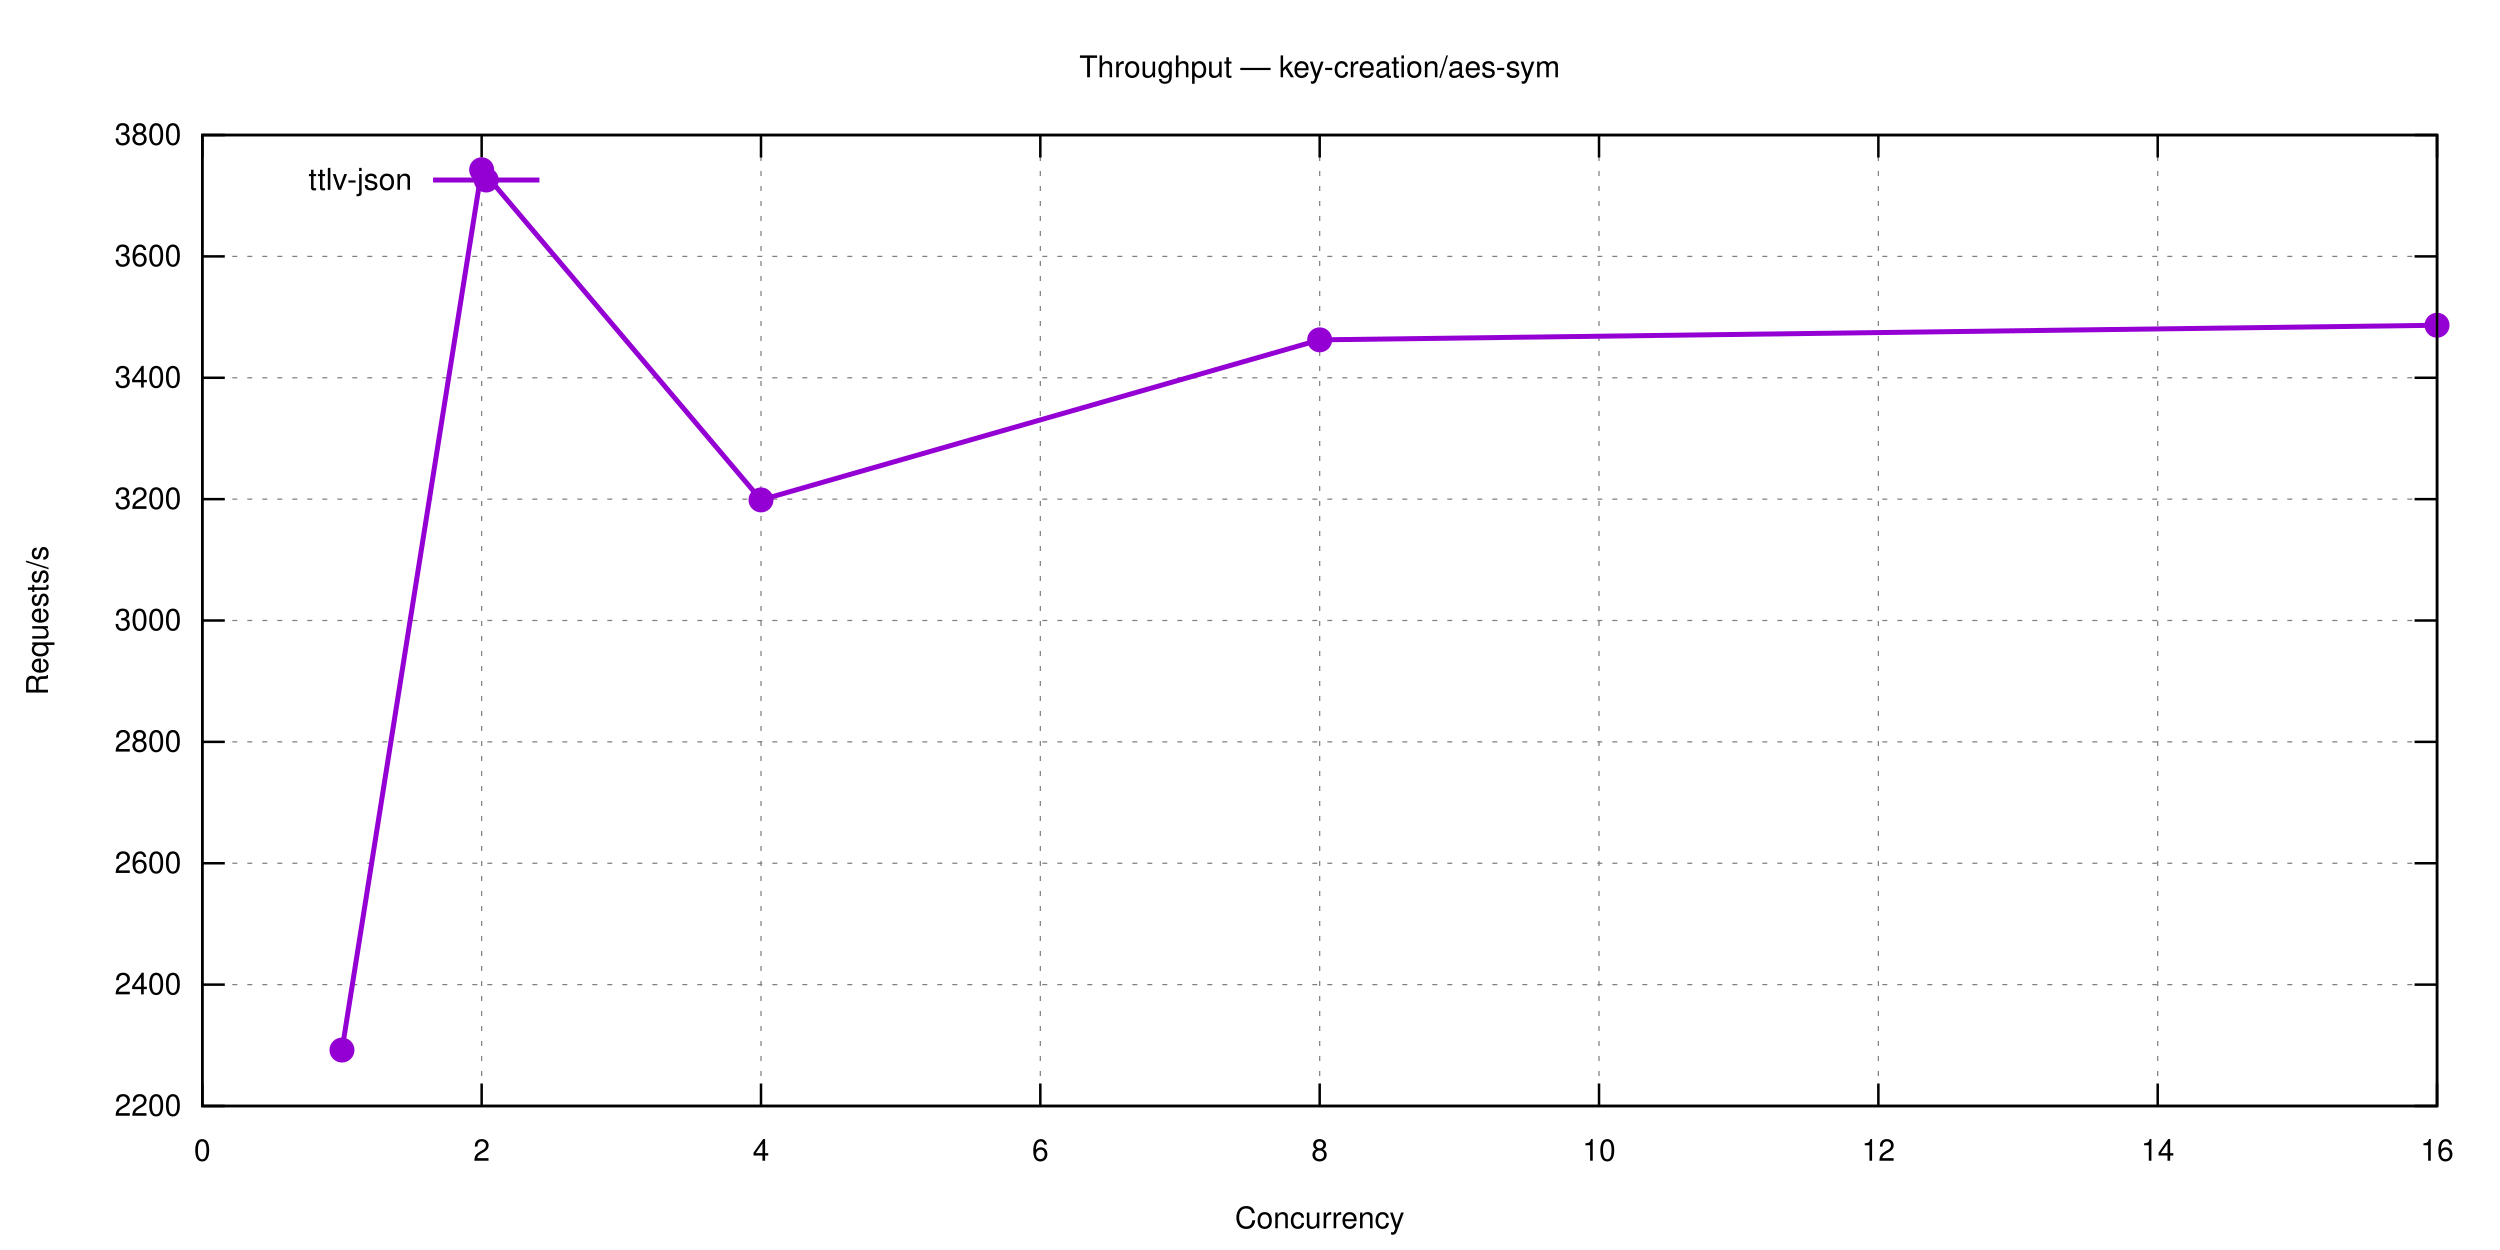
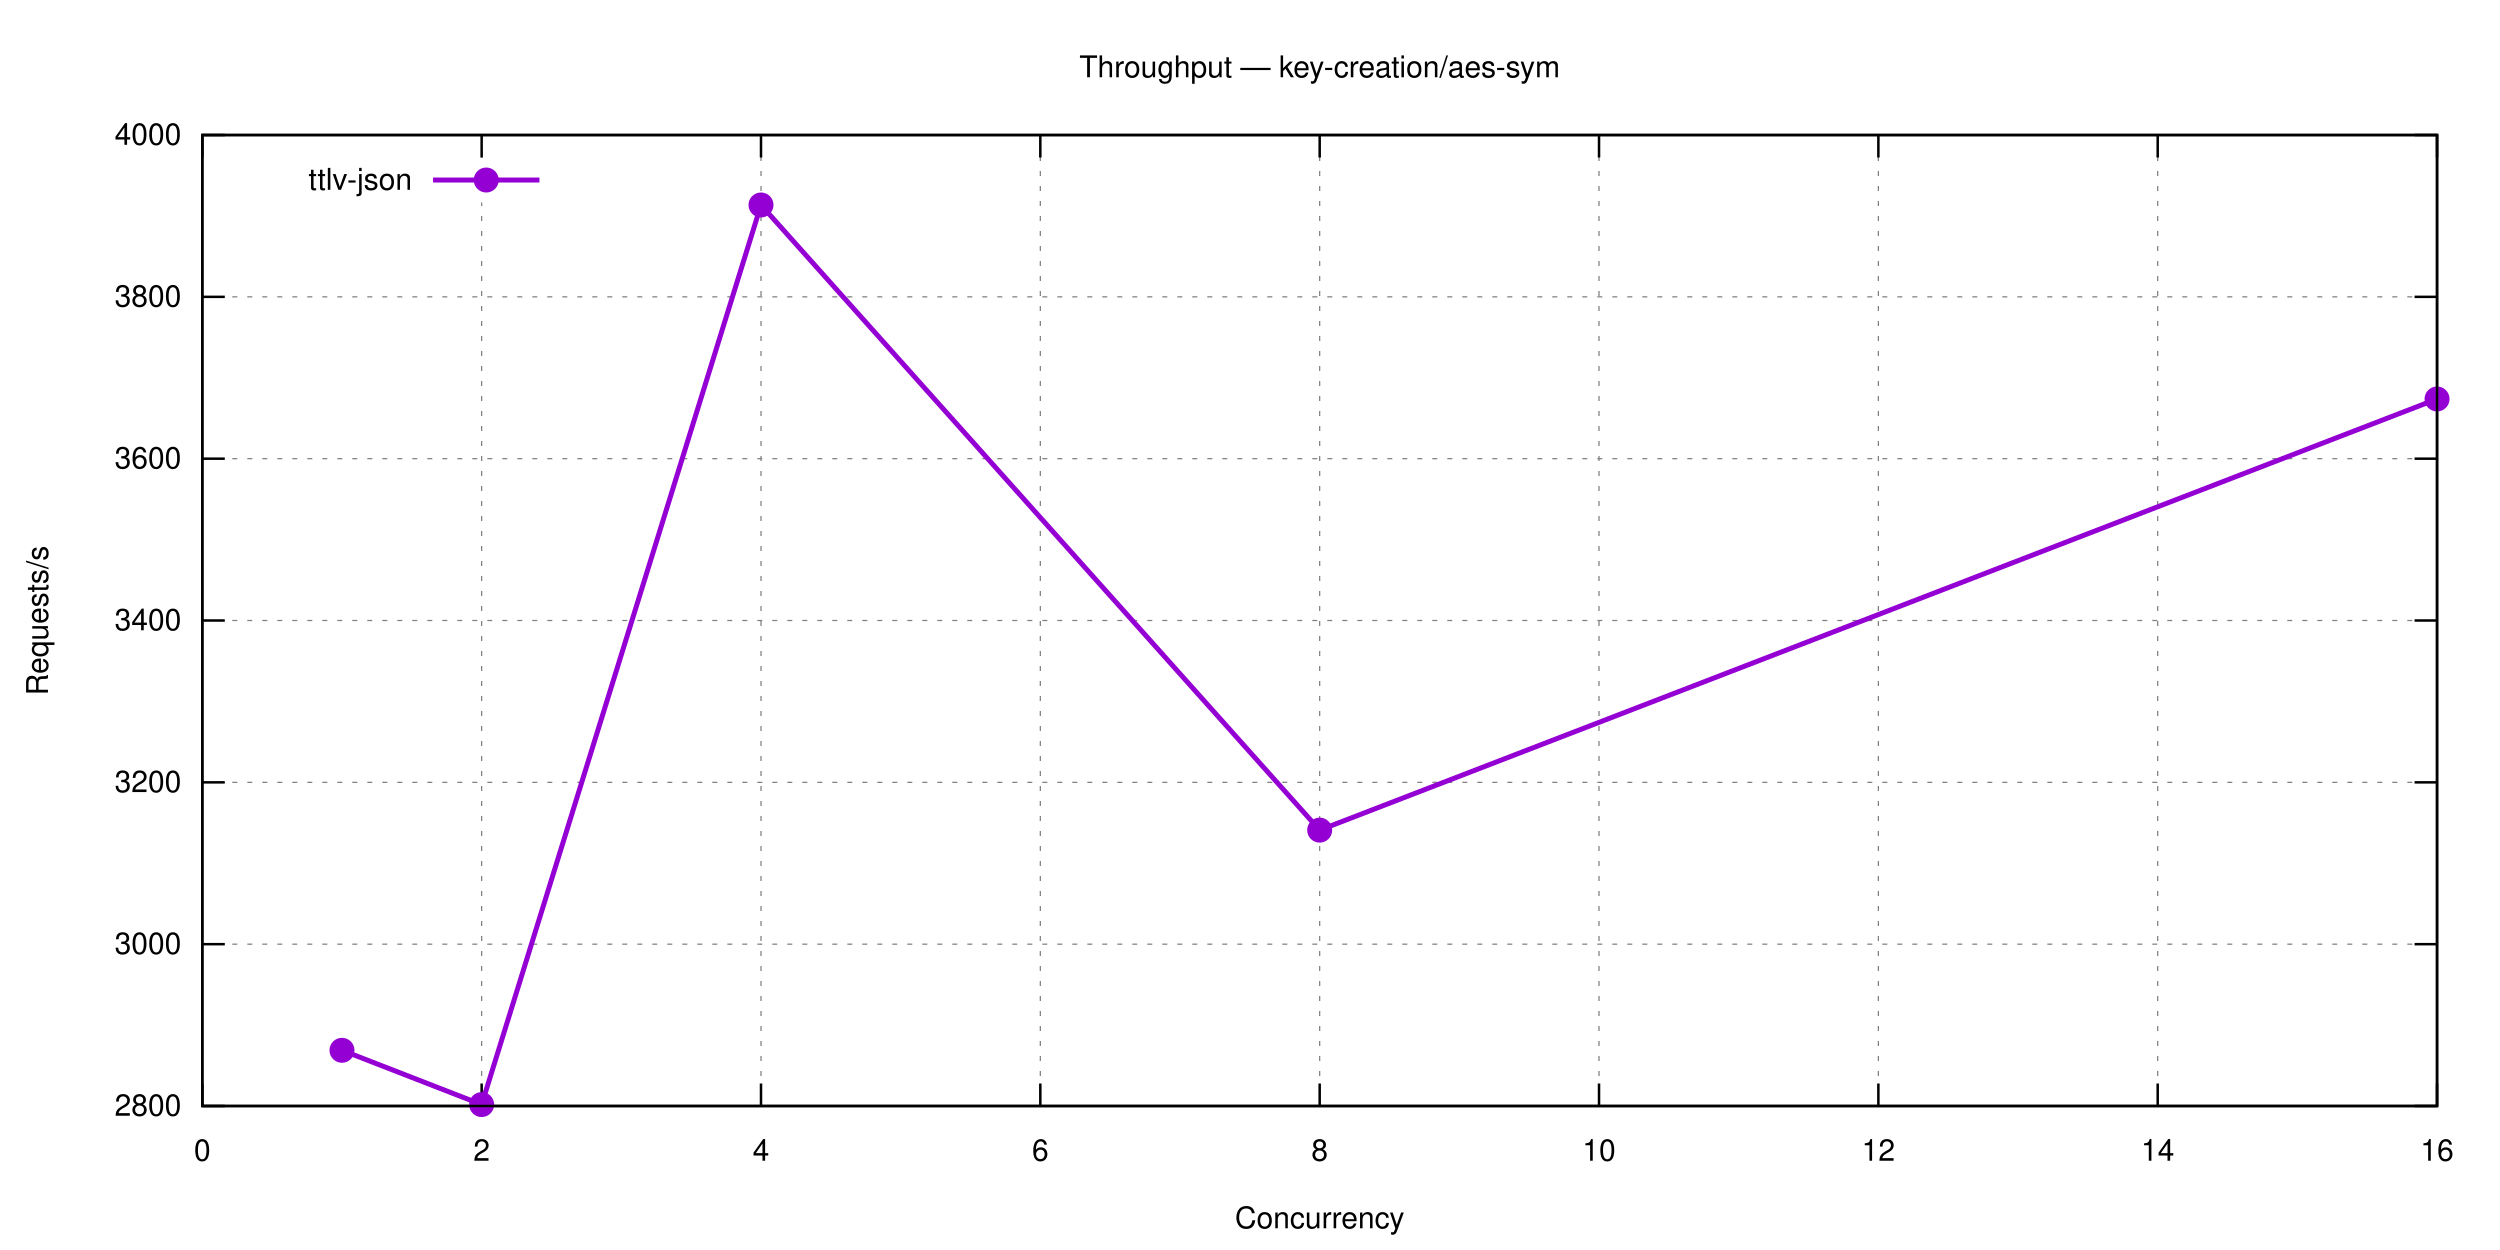
<svg xmlns="http://www.w3.org/2000/svg" xmlns:xlink="http://www.w3.org/1999/xlink" width="1000" height="500" viewBox="0 0 1000 500">
  <g id="gnuplot_canvas">
    <rect x="0" y="0" width="1000" height="500" fill="none" />
    <defs>
      <circle id="gpDot" r="0.5" stroke-width="0.5" stroke="currentColor" />
      <path id="gpPt0" stroke-width="0.222" stroke="currentColor" d="M-1,0 h2 M0,-1 v2" />
      <path id="gpPt1" stroke-width="0.222" stroke="currentColor" d="M-1,-1 L1,1 M1,-1 L-1,1" />
      <path id="gpPt2" stroke-width="0.222" stroke="currentColor" d="M-1,0 L1,0 M0,-1 L0,1 M-1,-1 L1,1 M-1,1 L1,-1" />
      <rect id="gpPt3" stroke-width="0.222" stroke="currentColor" x="-1" y="-1" width="2" height="2" />
      <rect id="gpPt4" stroke-width="0.222" stroke="currentColor" fill="currentColor" x="-1" y="-1" width="2" height="2" />
      <circle id="gpPt5" stroke-width="0.222" stroke="currentColor" cx="0" cy="0" r="1" />
      <use xlink:href="#gpPt5" id="gpPt6" fill="currentColor" stroke="none" />
      <path id="gpPt7" stroke-width="0.222" stroke="currentColor" d="M0,-1.33 L-1.33,0.67 L1.33,0.67 z" />
      <use xlink:href="#gpPt7" id="gpPt8" fill="currentColor" stroke="none" />
      <use xlink:href="#gpPt7" id="gpPt9" stroke="currentColor" transform="rotate(180)" />
      <use xlink:href="#gpPt9" id="gpPt10" fill="currentColor" stroke="none" />
      <use xlink:href="#gpPt3" id="gpPt11" stroke="currentColor" transform="rotate(45)" />
      <use xlink:href="#gpPt11" id="gpPt12" fill="currentColor" stroke="none" />
      <path id="gpPt13" stroke-width="0.222" stroke="currentColor" d="M0,1.330 L1.265,0.411 L0.782,-1.067 L-0.782,-1.076 L-1.265,0.411 z" />
      <use xlink:href="#gpPt13" id="gpPt14" fill="currentColor" stroke="none" />
      <filter id="textbox" filterUnits="objectBoundingBox" x="0" y="0" height="1" width="1">
        <feFlood flood-color="white" flood-opacity="1" result="bgnd" />
        <feComposite in="SourceGraphic" in2="bgnd" operator="atop" />
      </filter>
      <filter id="greybox" filterUnits="objectBoundingBox" x="0" y="0" height="1" width="1">
        <feFlood flood-color="lightgrey" flood-opacity="1" result="grey" />
        <feComposite in="SourceGraphic" in2="grey" operator="atop" />
      </filter>
    </defs>
    <g fill="none" color="white" stroke="currentColor" stroke-width="1.00" stroke-linecap="butt" stroke-linejoin="miter">
</g>
    <g fill="none" color="black" stroke="currentColor" stroke-width="1.00" stroke-linecap="butt" stroke-linejoin="miter">
</g>
    <g fill="none" color="black" stroke="black" stroke-width="0.50" stroke-linecap="butt" stroke-linejoin="miter">
</g>
    <g fill="none" color="gray" stroke="currentColor" stroke-width="0.50" stroke-linecap="butt" stroke-linejoin="miter">
      <path stroke="gray" stroke-dasharray="2,4" class="gridline" d="M80.92,442.40 L974.82,442.40  " />
    </g>
    <g fill="none" color="gray" stroke="gray" stroke-width="1.00" stroke-linecap="butt" stroke-linejoin="miter">
</g>
    <g fill="none" color="black" stroke="currentColor" stroke-width="1.00" stroke-linecap="butt" stroke-linejoin="miter">
      <path stroke="black" d="M80.92,442.40 L89.92,442.40 M974.82,442.40 L965.82,442.40  " />
      <g transform="translate(72.53,446.30)" stroke="none" fill="black" font-family="Helvetica" font-size="12.00" text-anchor="end">
        <text>
-           <tspan font-family="Helvetica"> 2200</tspan>
-         </text>
-       </g>
-     </g>
-     <g fill="none" color="black" stroke="currentColor" stroke-width="1.00" stroke-linecap="butt" stroke-linejoin="miter">
- </g>
-     <g fill="none" color="black" stroke="black" stroke-width="0.50" stroke-linecap="butt" stroke-linejoin="miter">
- </g>
-     <g fill="none" color="gray" stroke="currentColor" stroke-width="0.50" stroke-linecap="butt" stroke-linejoin="miter">
-       <path stroke="gray" stroke-dasharray="2,4" class="gridline" d="M80.92,393.85 L974.82,393.85  " />
-     </g>
-     <g fill="none" color="gray" stroke="gray" stroke-width="1.00" stroke-linecap="butt" stroke-linejoin="miter">
- </g>
-     <g fill="none" color="black" stroke="currentColor" stroke-width="1.00" stroke-linecap="butt" stroke-linejoin="miter">
-       <path stroke="black" d="M80.92,393.85 L89.92,393.85 M974.82,393.85 L965.82,393.85  " />
-       <g transform="translate(72.53,397.75)" stroke="none" fill="black" font-family="Helvetica" font-size="12.00" text-anchor="end">
-         <text>
-           <tspan font-family="Helvetica"> 2400</tspan>
-         </text>
-       </g>
-     </g>
-     <g fill="none" color="black" stroke="currentColor" stroke-width="1.00" stroke-linecap="butt" stroke-linejoin="miter">
- </g>
-     <g fill="none" color="black" stroke="black" stroke-width="0.50" stroke-linecap="butt" stroke-linejoin="miter">
- </g>
-     <g fill="none" color="gray" stroke="currentColor" stroke-width="0.50" stroke-linecap="butt" stroke-linejoin="miter">
-       <path stroke="gray" stroke-dasharray="2,4" class="gridline" d="M80.92,345.30 L974.82,345.30  " />
-     </g>
-     <g fill="none" color="gray" stroke="gray" stroke-width="1.00" stroke-linecap="butt" stroke-linejoin="miter">
- </g>
-     <g fill="none" color="black" stroke="currentColor" stroke-width="1.00" stroke-linecap="butt" stroke-linejoin="miter">
-       <path stroke="black" d="M80.92,345.30 L89.92,345.30 M974.82,345.30 L965.82,345.30  " />
-       <g transform="translate(72.53,349.20)" stroke="none" fill="black" font-family="Helvetica" font-size="12.00" text-anchor="end">
-         <text>
-           <tspan font-family="Helvetica"> 2600</tspan>
-         </text>
-       </g>
-     </g>
-     <g fill="none" color="black" stroke="currentColor" stroke-width="1.00" stroke-linecap="butt" stroke-linejoin="miter">
- </g>
-     <g fill="none" color="black" stroke="black" stroke-width="0.50" stroke-linecap="butt" stroke-linejoin="miter">
- </g>
-     <g fill="none" color="gray" stroke="currentColor" stroke-width="0.50" stroke-linecap="butt" stroke-linejoin="miter">
-       <path stroke="gray" stroke-dasharray="2,4" class="gridline" d="M80.92,296.75 L974.82,296.75  " />
-     </g>
-     <g fill="none" color="gray" stroke="gray" stroke-width="1.00" stroke-linecap="butt" stroke-linejoin="miter">
- </g>
-     <g fill="none" color="black" stroke="currentColor" stroke-width="1.00" stroke-linecap="butt" stroke-linejoin="miter">
-       <path stroke="black" d="M80.92,296.75 L89.92,296.75 M974.82,296.75 L965.82,296.75  " />
-       <g transform="translate(72.53,300.65)" stroke="none" fill="black" font-family="Helvetica" font-size="12.00" text-anchor="end">
-         <text>
          <tspan font-family="Helvetica"> 2800</tspan>
+         </text>
+       </g>
+     </g>
+     <g fill="none" color="black" stroke="currentColor" stroke-width="1.00" stroke-linecap="butt" stroke-linejoin="miter">
+ </g>
+     <g fill="none" color="black" stroke="black" stroke-width="0.50" stroke-linecap="butt" stroke-linejoin="miter">
+ </g>
+     <g fill="none" color="gray" stroke="currentColor" stroke-width="0.50" stroke-linecap="butt" stroke-linejoin="miter">
+       <path stroke="gray" stroke-dasharray="2,4" class="gridline" d="M80.92,377.67 L974.82,377.67  " />
+     </g>
+     <g fill="none" color="gray" stroke="gray" stroke-width="1.00" stroke-linecap="butt" stroke-linejoin="miter">
+ </g>
+     <g fill="none" color="black" stroke="currentColor" stroke-width="1.00" stroke-linecap="butt" stroke-linejoin="miter">
+       <path stroke="black" d="M80.92,377.67 L89.92,377.67 M974.82,377.67 L965.82,377.67  " />
+       <g transform="translate(72.53,381.57)" stroke="none" fill="black" font-family="Helvetica" font-size="12.00" text-anchor="end">
+         <text>
+           <tspan font-family="Helvetica"> 3000</tspan>
+         </text>
+       </g>
+     </g>
+     <g fill="none" color="black" stroke="currentColor" stroke-width="1.00" stroke-linecap="butt" stroke-linejoin="miter">
+ </g>
+     <g fill="none" color="black" stroke="black" stroke-width="0.50" stroke-linecap="butt" stroke-linejoin="miter">
+ </g>
+     <g fill="none" color="gray" stroke="currentColor" stroke-width="0.50" stroke-linecap="butt" stroke-linejoin="miter">
+       <path stroke="gray" stroke-dasharray="2,4" class="gridline" d="M80.92,312.94 L974.82,312.94  " />
+     </g>
+     <g fill="none" color="gray" stroke="gray" stroke-width="1.00" stroke-linecap="butt" stroke-linejoin="miter">
+ </g>
+     <g fill="none" color="black" stroke="currentColor" stroke-width="1.00" stroke-linecap="butt" stroke-linejoin="miter">
+       <path stroke="black" d="M80.92,312.94 L89.92,312.94 M974.82,312.94 L965.82,312.94  " />
+       <g transform="translate(72.53,316.84)" stroke="none" fill="black" font-family="Helvetica" font-size="12.00" text-anchor="end">
+         <text>
+           <tspan font-family="Helvetica"> 3200</tspan>
        </text>
      </g>
    </g>
    <g fill="none" color="black" stroke="currentColor" stroke-width="1.00" stroke-linecap="butt" stroke-linejoin="miter">
</g>
    <g fill="none" color="black" stroke="black" stroke-width="0.50" stroke-linecap="butt" stroke-linejoin="miter">
</g>
    <g fill="none" color="gray" stroke="currentColor" stroke-width="0.50" stroke-linecap="butt" stroke-linejoin="miter">
      <path stroke="gray" stroke-dasharray="2,4" class="gridline" d="M80.92,248.20 L974.82,248.20  " />
    </g>
    <g fill="none" color="gray" stroke="gray" stroke-width="1.00" stroke-linecap="butt" stroke-linejoin="miter">
</g>
    <g fill="none" color="black" stroke="currentColor" stroke-width="1.00" stroke-linecap="butt" stroke-linejoin="miter">
      <path stroke="black" d="M80.92,248.20 L89.92,248.20 M974.82,248.20 L965.82,248.20  " />
      <g transform="translate(72.53,252.10)" stroke="none" fill="black" font-family="Helvetica" font-size="12.00" text-anchor="end">
        <text>
-           <tspan font-family="Helvetica"> 3000</tspan>
-         </text>
-       </g>
-     </g>
-     <g fill="none" color="black" stroke="currentColor" stroke-width="1.00" stroke-linecap="butt" stroke-linejoin="miter">
- </g>
-     <g fill="none" color="black" stroke="black" stroke-width="0.50" stroke-linecap="butt" stroke-linejoin="miter">
- </g>
-     <g fill="none" color="gray" stroke="currentColor" stroke-width="0.50" stroke-linecap="butt" stroke-linejoin="miter">
-       <path stroke="gray" stroke-dasharray="2,4" class="gridline" d="M80.92,199.66 L974.82,199.66  " />
-     </g>
-     <g fill="none" color="gray" stroke="gray" stroke-width="1.00" stroke-linecap="butt" stroke-linejoin="miter">
- </g>
-     <g fill="none" color="black" stroke="currentColor" stroke-width="1.00" stroke-linecap="butt" stroke-linejoin="miter">
-       <path stroke="black" d="M80.92,199.66 L89.92,199.66 M974.82,199.66 L965.82,199.66  " />
-       <g transform="translate(72.53,203.56)" stroke="none" fill="black" font-family="Helvetica" font-size="12.00" text-anchor="end">
-         <text>
-           <tspan font-family="Helvetica"> 3200</tspan>
-         </text>
-       </g>
-     </g>
-     <g fill="none" color="black" stroke="currentColor" stroke-width="1.00" stroke-linecap="butt" stroke-linejoin="miter">
- </g>
-     <g fill="none" color="black" stroke="black" stroke-width="0.50" stroke-linecap="butt" stroke-linejoin="miter">
- </g>
-     <g fill="none" color="gray" stroke="currentColor" stroke-width="0.50" stroke-linecap="butt" stroke-linejoin="miter">
-       <path stroke="gray" stroke-dasharray="2,4" class="gridline" d="M80.92,151.11 L974.82,151.11  " />
-     </g>
-     <g fill="none" color="gray" stroke="gray" stroke-width="1.00" stroke-linecap="butt" stroke-linejoin="miter">
- </g>
-     <g fill="none" color="black" stroke="currentColor" stroke-width="1.00" stroke-linecap="butt" stroke-linejoin="miter">
-       <path stroke="black" d="M80.92,151.11 L89.92,151.11 M974.82,151.11 L965.82,151.11  " />
-       <g transform="translate(72.53,155.01)" stroke="none" fill="black" font-family="Helvetica" font-size="12.00" text-anchor="end">
-         <text>
          <tspan font-family="Helvetica"> 3400</tspan>
        </text>
      </g>
    </g>
    <g fill="none" color="black" stroke="currentColor" stroke-width="1.00" stroke-linecap="butt" stroke-linejoin="miter">
</g>
    <g fill="none" color="black" stroke="black" stroke-width="0.50" stroke-linecap="butt" stroke-linejoin="miter">
</g>
    <g fill="none" color="gray" stroke="currentColor" stroke-width="0.50" stroke-linecap="butt" stroke-linejoin="miter">
-       <path stroke="gray" stroke-dasharray="2,4" class="gridline" d="M80.92,102.56 L974.82,102.56  " />
-     </g>
-     <g fill="none" color="gray" stroke="gray" stroke-width="1.00" stroke-linecap="butt" stroke-linejoin="miter">
- </g>
-     <g fill="none" color="black" stroke="currentColor" stroke-width="1.00" stroke-linecap="butt" stroke-linejoin="miter">
-       <path stroke="black" d="M80.92,102.56 L89.92,102.56 M974.82,102.56 L965.82,102.56  " />
-       <g transform="translate(72.53,106.46)" stroke="none" fill="black" font-family="Helvetica" font-size="12.00" text-anchor="end">
+       <path stroke="gray" stroke-dasharray="2,4" class="gridline" d="M80.92,183.47 L974.82,183.47  " />
+     </g>
+     <g fill="none" color="gray" stroke="gray" stroke-width="1.00" stroke-linecap="butt" stroke-linejoin="miter">
+ </g>
+     <g fill="none" color="black" stroke="currentColor" stroke-width="1.00" stroke-linecap="butt" stroke-linejoin="miter">
+       <path stroke="black" d="M80.92,183.47 L89.92,183.47 M974.82,183.47 L965.82,183.47  " />
+       <g transform="translate(72.53,187.37)" stroke="none" fill="black" font-family="Helvetica" font-size="12.00" text-anchor="end">
        <text>
          <tspan font-family="Helvetica"> 3600</tspan>
+         </text>
+       </g>
+     </g>
+     <g fill="none" color="black" stroke="currentColor" stroke-width="1.00" stroke-linecap="butt" stroke-linejoin="miter">
+ </g>
+     <g fill="none" color="black" stroke="black" stroke-width="0.50" stroke-linecap="butt" stroke-linejoin="miter">
+ </g>
+     <g fill="none" color="gray" stroke="currentColor" stroke-width="0.50" stroke-linecap="butt" stroke-linejoin="miter">
+       <path stroke="gray" stroke-dasharray="2,4" class="gridline" d="M80.92,118.74 L974.82,118.74  " />
+     </g>
+     <g fill="none" color="gray" stroke="gray" stroke-width="1.00" stroke-linecap="butt" stroke-linejoin="miter">
+ </g>
+     <g fill="none" color="black" stroke="currentColor" stroke-width="1.00" stroke-linecap="butt" stroke-linejoin="miter">
+       <path stroke="black" d="M80.92,118.74 L89.92,118.74 M974.82,118.74 L965.82,118.74  " />
+       <g transform="translate(72.53,122.64)" stroke="none" fill="black" font-family="Helvetica" font-size="12.00" text-anchor="end">
+         <text>
+           <tspan font-family="Helvetica"> 3800</tspan>
        </text>
      </g>
    </g>
    <g fill="none" color="black" stroke="currentColor" stroke-width="1.00" stroke-linecap="butt" stroke-linejoin="miter">
</g>
    <g fill="none" color="black" stroke="black" stroke-width="0.50" stroke-linecap="butt" stroke-linejoin="miter">
</g>
    <g fill="none" color="gray" stroke="currentColor" stroke-width="0.50" stroke-linecap="butt" stroke-linejoin="miter">
      <path stroke="gray" stroke-dasharray="2,4" class="gridline" d="M80.92,54.01 L974.82,54.01  " />
    </g>
    <g fill="none" color="gray" stroke="gray" stroke-width="1.00" stroke-linecap="butt" stroke-linejoin="miter">
</g>
    <g fill="none" color="black" stroke="currentColor" stroke-width="1.00" stroke-linecap="butt" stroke-linejoin="miter">
      <path stroke="black" d="M80.92,54.01 L89.92,54.01 M974.82,54.01 L965.82,54.01  " />
      <g transform="translate(72.53,57.91)" stroke="none" fill="black" font-family="Helvetica" font-size="12.00" text-anchor="end">
        <text>
-           <tspan font-family="Helvetica"> 3800</tspan>
+           <tspan font-family="Helvetica"> 4000</tspan>
        </text>
      </g>
    </g>
    <g fill="none" color="black" stroke="currentColor" stroke-width="1.00" stroke-linecap="butt" stroke-linejoin="miter">
</g>
    <g fill="none" color="black" stroke="black" stroke-width="0.50" stroke-linecap="butt" stroke-linejoin="miter">
</g>
    <g fill="none" color="gray" stroke="currentColor" stroke-width="0.50" stroke-linecap="butt" stroke-linejoin="miter">
      <path stroke="gray" stroke-dasharray="2,4" class="gridline" d="M80.92,442.40 L80.92,54.01  " />
    </g>
    <g fill="none" color="gray" stroke="gray" stroke-width="1.00" stroke-linecap="butt" stroke-linejoin="miter">
</g>
    <g fill="none" color="black" stroke="currentColor" stroke-width="1.00" stroke-linecap="butt" stroke-linejoin="miter">
      <path stroke="black" d="M80.92,442.40 L80.92,433.40 M80.92,54.01 L80.92,63.01  " />
      <g transform="translate(80.92,464.30)" stroke="none" fill="black" font-family="Helvetica" font-size="12.00" text-anchor="middle">
        <text>
          <tspan font-family="Helvetica"> 0</tspan>
        </text>
      </g>
    </g>
    <g fill="none" color="black" stroke="currentColor" stroke-width="1.00" stroke-linecap="butt" stroke-linejoin="miter">
</g>
    <g fill="none" color="black" stroke="black" stroke-width="0.50" stroke-linecap="butt" stroke-linejoin="miter">
</g>
    <g fill="none" color="gray" stroke="currentColor" stroke-width="0.50" stroke-linecap="butt" stroke-linejoin="miter">
      <path stroke="gray" stroke-dasharray="2,4" class="gridline" d="M192.66,442.40 L192.66,81.01 M192.66,63.01 L192.66,54.01  " />
    </g>
    <g fill="none" color="gray" stroke="gray" stroke-width="1.00" stroke-linecap="butt" stroke-linejoin="miter">
</g>
    <g fill="none" color="black" stroke="currentColor" stroke-width="1.00" stroke-linecap="butt" stroke-linejoin="miter">
      <path stroke="black" d="M192.66,442.40 L192.66,433.40 M192.66,54.01 L192.66,63.01  " />
      <g transform="translate(192.66,464.30)" stroke="none" fill="black" font-family="Helvetica" font-size="12.00" text-anchor="middle">
        <text>
          <tspan font-family="Helvetica"> 2</tspan>
        </text>
      </g>
    </g>
    <g fill="none" color="black" stroke="currentColor" stroke-width="1.00" stroke-linecap="butt" stroke-linejoin="miter">
</g>
    <g fill="none" color="black" stroke="black" stroke-width="0.50" stroke-linecap="butt" stroke-linejoin="miter">
</g>
    <g fill="none" color="gray" stroke="currentColor" stroke-width="0.50" stroke-linecap="butt" stroke-linejoin="miter">
      <path stroke="gray" stroke-dasharray="2,4" class="gridline" d="M304.40,442.40 L304.40,54.01  " />
    </g>
    <g fill="none" color="gray" stroke="gray" stroke-width="1.00" stroke-linecap="butt" stroke-linejoin="miter">
</g>
    <g fill="none" color="black" stroke="currentColor" stroke-width="1.00" stroke-linecap="butt" stroke-linejoin="miter">
      <path stroke="black" d="M304.40,442.40 L304.40,433.40 M304.40,54.01 L304.40,63.01  " />
      <g transform="translate(304.40,464.30)" stroke="none" fill="black" font-family="Helvetica" font-size="12.00" text-anchor="middle">
        <text>
          <tspan font-family="Helvetica"> 4</tspan>
        </text>
      </g>
    </g>
    <g fill="none" color="black" stroke="currentColor" stroke-width="1.00" stroke-linecap="butt" stroke-linejoin="miter">
</g>
    <g fill="none" color="black" stroke="black" stroke-width="0.50" stroke-linecap="butt" stroke-linejoin="miter">
</g>
    <g fill="none" color="gray" stroke="currentColor" stroke-width="0.50" stroke-linecap="butt" stroke-linejoin="miter">
      <path stroke="gray" stroke-dasharray="2,4" class="gridline" d="M416.13,442.40 L416.13,54.01  " />
    </g>
    <g fill="none" color="gray" stroke="gray" stroke-width="1.00" stroke-linecap="butt" stroke-linejoin="miter">
</g>
    <g fill="none" color="black" stroke="currentColor" stroke-width="1.00" stroke-linecap="butt" stroke-linejoin="miter">
      <path stroke="black" d="M416.13,442.40 L416.13,433.40 M416.13,54.01 L416.13,63.01  " />
      <g transform="translate(416.13,464.30)" stroke="none" fill="black" font-family="Helvetica" font-size="12.00" text-anchor="middle">
        <text>
          <tspan font-family="Helvetica"> 6</tspan>
        </text>
      </g>
    </g>
    <g fill="none" color="black" stroke="currentColor" stroke-width="1.00" stroke-linecap="butt" stroke-linejoin="miter">
</g>
    <g fill="none" color="black" stroke="black" stroke-width="0.50" stroke-linecap="butt" stroke-linejoin="miter">
</g>
    <g fill="none" color="gray" stroke="currentColor" stroke-width="0.50" stroke-linecap="butt" stroke-linejoin="miter">
      <path stroke="gray" stroke-dasharray="2,4" class="gridline" d="M527.87,442.40 L527.87,54.01  " />
    </g>
    <g fill="none" color="gray" stroke="gray" stroke-width="1.00" stroke-linecap="butt" stroke-linejoin="miter">
</g>
    <g fill="none" color="black" stroke="currentColor" stroke-width="1.00" stroke-linecap="butt" stroke-linejoin="miter">
      <path stroke="black" d="M527.87,442.40 L527.87,433.40 M527.87,54.01 L527.87,63.01  " />
      <g transform="translate(527.87,464.30)" stroke="none" fill="black" font-family="Helvetica" font-size="12.00" text-anchor="middle">
        <text>
          <tspan font-family="Helvetica"> 8</tspan>
        </text>
      </g>
    </g>
    <g fill="none" color="black" stroke="currentColor" stroke-width="1.00" stroke-linecap="butt" stroke-linejoin="miter">
</g>
    <g fill="none" color="black" stroke="black" stroke-width="0.50" stroke-linecap="butt" stroke-linejoin="miter">
</g>
    <g fill="none" color="gray" stroke="currentColor" stroke-width="0.50" stroke-linecap="butt" stroke-linejoin="miter">
      <path stroke="gray" stroke-dasharray="2,4" class="gridline" d="M639.61,442.40 L639.61,54.01  " />
    </g>
    <g fill="none" color="gray" stroke="gray" stroke-width="1.00" stroke-linecap="butt" stroke-linejoin="miter">
</g>
    <g fill="none" color="black" stroke="currentColor" stroke-width="1.00" stroke-linecap="butt" stroke-linejoin="miter">
      <path stroke="black" d="M639.61,442.40 L639.61,433.40 M639.61,54.01 L639.61,63.01  " />
      <g transform="translate(639.61,464.30)" stroke="none" fill="black" font-family="Helvetica" font-size="12.00" text-anchor="middle">
        <text>
          <tspan font-family="Helvetica"> 10</tspan>
        </text>
      </g>
    </g>
    <g fill="none" color="black" stroke="currentColor" stroke-width="1.00" stroke-linecap="butt" stroke-linejoin="miter">
</g>
    <g fill="none" color="black" stroke="black" stroke-width="0.50" stroke-linecap="butt" stroke-linejoin="miter">
</g>
    <g fill="none" color="gray" stroke="currentColor" stroke-width="0.50" stroke-linecap="butt" stroke-linejoin="miter">
      <path stroke="gray" stroke-dasharray="2,4" class="gridline" d="M751.35,442.40 L751.35,54.01  " />
    </g>
    <g fill="none" color="gray" stroke="gray" stroke-width="1.00" stroke-linecap="butt" stroke-linejoin="miter">
</g>
    <g fill="none" color="black" stroke="currentColor" stroke-width="1.00" stroke-linecap="butt" stroke-linejoin="miter">
      <path stroke="black" d="M751.35,442.40 L751.35,433.40 M751.35,54.01 L751.35,63.01  " />
      <g transform="translate(751.35,464.30)" stroke="none" fill="black" font-family="Helvetica" font-size="12.00" text-anchor="middle">
        <text>
          <tspan font-family="Helvetica"> 12</tspan>
        </text>
      </g>
    </g>
    <g fill="none" color="black" stroke="currentColor" stroke-width="1.00" stroke-linecap="butt" stroke-linejoin="miter">
</g>
    <g fill="none" color="black" stroke="black" stroke-width="0.50" stroke-linecap="butt" stroke-linejoin="miter">
</g>
    <g fill="none" color="gray" stroke="currentColor" stroke-width="0.50" stroke-linecap="butt" stroke-linejoin="miter">
      <path stroke="gray" stroke-dasharray="2,4" class="gridline" d="M863.08,442.40 L863.08,54.01  " />
    </g>
    <g fill="none" color="gray" stroke="gray" stroke-width="1.00" stroke-linecap="butt" stroke-linejoin="miter">
</g>
    <g fill="none" color="black" stroke="currentColor" stroke-width="1.00" stroke-linecap="butt" stroke-linejoin="miter">
      <path stroke="black" d="M863.08,442.40 L863.08,433.40 M863.08,54.01 L863.08,63.01  " />
      <g transform="translate(863.08,464.30)" stroke="none" fill="black" font-family="Helvetica" font-size="12.00" text-anchor="middle">
        <text>
          <tspan font-family="Helvetica"> 14</tspan>
        </text>
      </g>
    </g>
    <g fill="none" color="black" stroke="currentColor" stroke-width="1.00" stroke-linecap="butt" stroke-linejoin="miter">
</g>
    <g fill="none" color="black" stroke="black" stroke-width="0.50" stroke-linecap="butt" stroke-linejoin="miter">
</g>
    <g fill="none" color="gray" stroke="currentColor" stroke-width="0.50" stroke-linecap="butt" stroke-linejoin="miter">
      <path stroke="gray" stroke-dasharray="2,4" class="gridline" d="M974.82,442.40 L974.82,54.01  " />
    </g>
    <g fill="none" color="gray" stroke="gray" stroke-width="1.00" stroke-linecap="butt" stroke-linejoin="miter">
</g>
    <g fill="none" color="black" stroke="currentColor" stroke-width="1.00" stroke-linecap="butt" stroke-linejoin="miter">
      <path stroke="black" d="M974.82,442.40 L974.82,433.40 M974.82,54.01 L974.82,63.01  " />
      <g transform="translate(974.82,464.30)" stroke="none" fill="black" font-family="Helvetica" font-size="12.00" text-anchor="middle">
        <text>
          <tspan font-family="Helvetica"> 16</tspan>
        </text>
      </g>
    </g>
    <g fill="none" color="black" stroke="currentColor" stroke-width="1.00" stroke-linecap="butt" stroke-linejoin="miter">
</g>
    <g fill="none" color="black" stroke="currentColor" stroke-width="1.00" stroke-linecap="butt" stroke-linejoin="miter">
      <path stroke="black" d="M80.92,54.01 L80.92,442.40 L974.82,442.40 L974.82,54.01 L80.92,54.01 Z  " />
    </g>
    <g fill="none" color="black" stroke="currentColor" stroke-width="1.00" stroke-linecap="butt" stroke-linejoin="miter">
</g>
    <g id="gnuplot_plot_1">
      <g fill="none" color="white" stroke="black" stroke-width="2.00" stroke-linecap="butt" stroke-linejoin="miter">
</g>
      <g fill="none" color="black" stroke="currentColor" stroke-width="2.00" stroke-linecap="butt" stroke-linejoin="miter">
        <g transform="translate(164.82,75.91)" stroke="none" fill="black" font-family="Helvetica" font-size="12.00" text-anchor="end">
          <text>
            <tspan font-family="Helvetica">ttlv-json</tspan>
          </text>
        </g>
      </g>
      <g fill="none" color="black" stroke="currentColor" stroke-width="2.00" stroke-linecap="butt" stroke-linejoin="miter">
-         <path stroke="rgb(148,   0, 211)" d="M173.21,72.01 L215.77,72.01 M136.79,420.02 L192.66,67.91 L304.40,199.97 L527.87,135.94 L974.82,130.10  " />
-         <use xlink:href="#gpPt6" transform="translate(136.79,420.02) scale(4.50)" color="rgb(148,   0, 211)" />
-         <use xlink:href="#gpPt6" transform="translate(192.66,67.91) scale(4.50)" color="rgb(148,   0, 211)" />
-         <use xlink:href="#gpPt6" transform="translate(304.40,199.97) scale(4.50)" color="rgb(148,   0, 211)" />
-         <use xlink:href="#gpPt6" transform="translate(527.87,135.94) scale(4.50)" color="rgb(148,   0, 211)" />
-         <use xlink:href="#gpPt6" transform="translate(974.82,130.10) scale(4.50)" color="rgb(148,   0, 211)" />
+         <path stroke="rgb(148,   0, 211)" d="M173.21,72.01 L215.77,72.01 M136.79,420.12 L192.66,441.83 L304.40,81.99 L527.87,332.05 L974.82,159.59  " />
+         <use xlink:href="#gpPt6" transform="translate(136.79,420.12) scale(4.50)" color="rgb(148,   0, 211)" />
+         <use xlink:href="#gpPt6" transform="translate(192.66,441.83) scale(4.50)" color="rgb(148,   0, 211)" />
+         <use xlink:href="#gpPt6" transform="translate(304.40,81.99) scale(4.50)" color="rgb(148,   0, 211)" />
+         <use xlink:href="#gpPt6" transform="translate(527.87,332.05) scale(4.50)" color="rgb(148,   0, 211)" />
+         <use xlink:href="#gpPt6" transform="translate(974.82,159.59) scale(4.50)" color="rgb(148,   0, 211)" />
        <use xlink:href="#gpPt6" transform="translate(194.49,72.01) scale(4.50)" color="rgb(148,   0, 211)" />
      </g>
    </g>
    <g fill="none" color="black" stroke="currentColor" stroke-width="2.00" stroke-linecap="butt" stroke-linejoin="miter">
</g>
    <g fill="none" color="black" stroke="black" stroke-width="1.00" stroke-linecap="butt" stroke-linejoin="miter">
</g>
    <g fill="none" color="black" stroke="currentColor" stroke-width="1.00" stroke-linecap="butt" stroke-linejoin="miter">
      <path stroke="black" d="M80.92,54.01 L80.92,442.40 L974.82,442.40 L974.82,54.01 L80.92,54.01 Z  " />
      <g transform="translate(19.18,248.21) rotate(270.00)" stroke="none" fill="black" font-family="Helvetica" font-size="12.00" text-anchor="middle">
        <text>
          <tspan font-family="Helvetica">Requests/s</tspan>
        </text>
      </g>
    </g>
    <g fill="none" color="black" stroke="currentColor" stroke-width="1.00" stroke-linecap="butt" stroke-linejoin="miter">
      <g transform="translate(527.87,491.30)" stroke="none" fill="black" font-family="Helvetica" font-size="12.00" text-anchor="middle">
        <text>
          <tspan font-family="Helvetica">Concurrency</tspan>
        </text>
      </g>
    </g>
    <g fill="none" color="black" stroke="currentColor" stroke-width="1.00" stroke-linecap="butt" stroke-linejoin="miter">
</g>
    <g fill="none" color="black" stroke="currentColor" stroke-width="1.00" stroke-linecap="butt" stroke-linejoin="miter">
      <g transform="translate(527.87,30.91)" stroke="none" fill="black" font-family="Helvetica" font-size="12.00" text-anchor="middle">
        <text>
          <tspan font-family="Helvetica">Throughput — key-creation/aes-sym</tspan>
        </text>
      </g>
    </g>
    <g fill="none" color="black" stroke="currentColor" stroke-width="1.00" stroke-linecap="butt" stroke-linejoin="miter">
</g>
  </g>
</svg>
